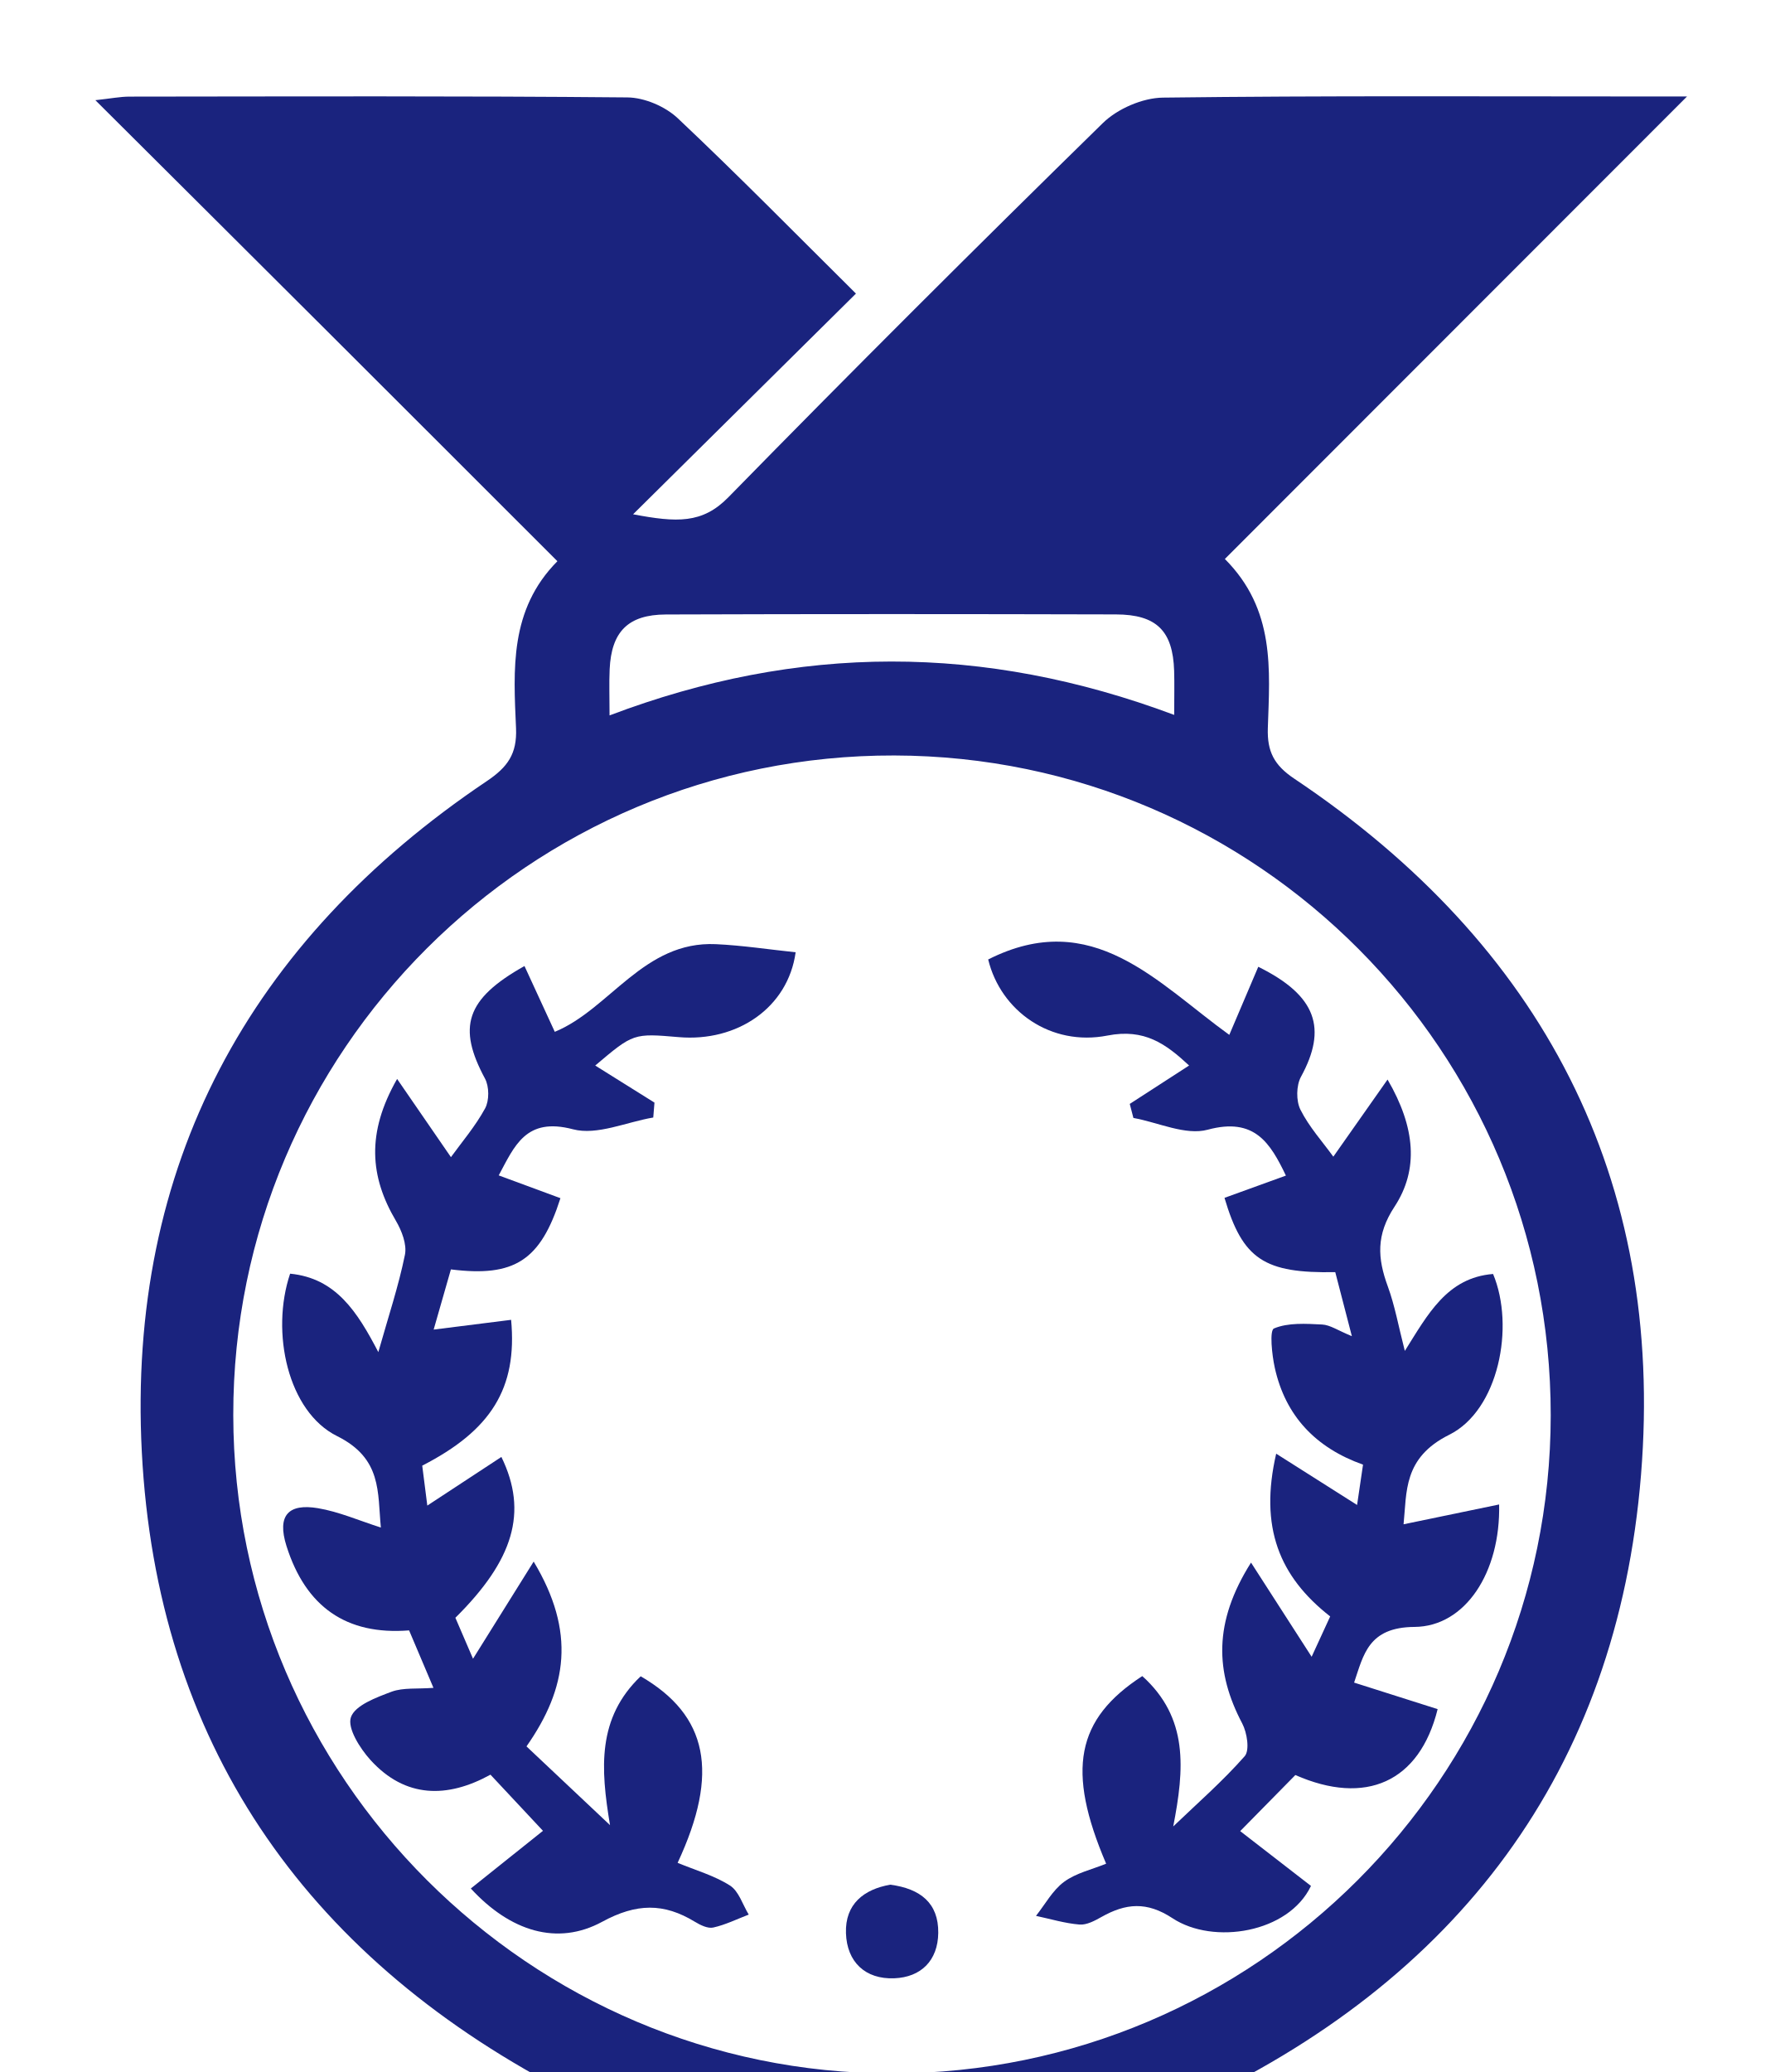
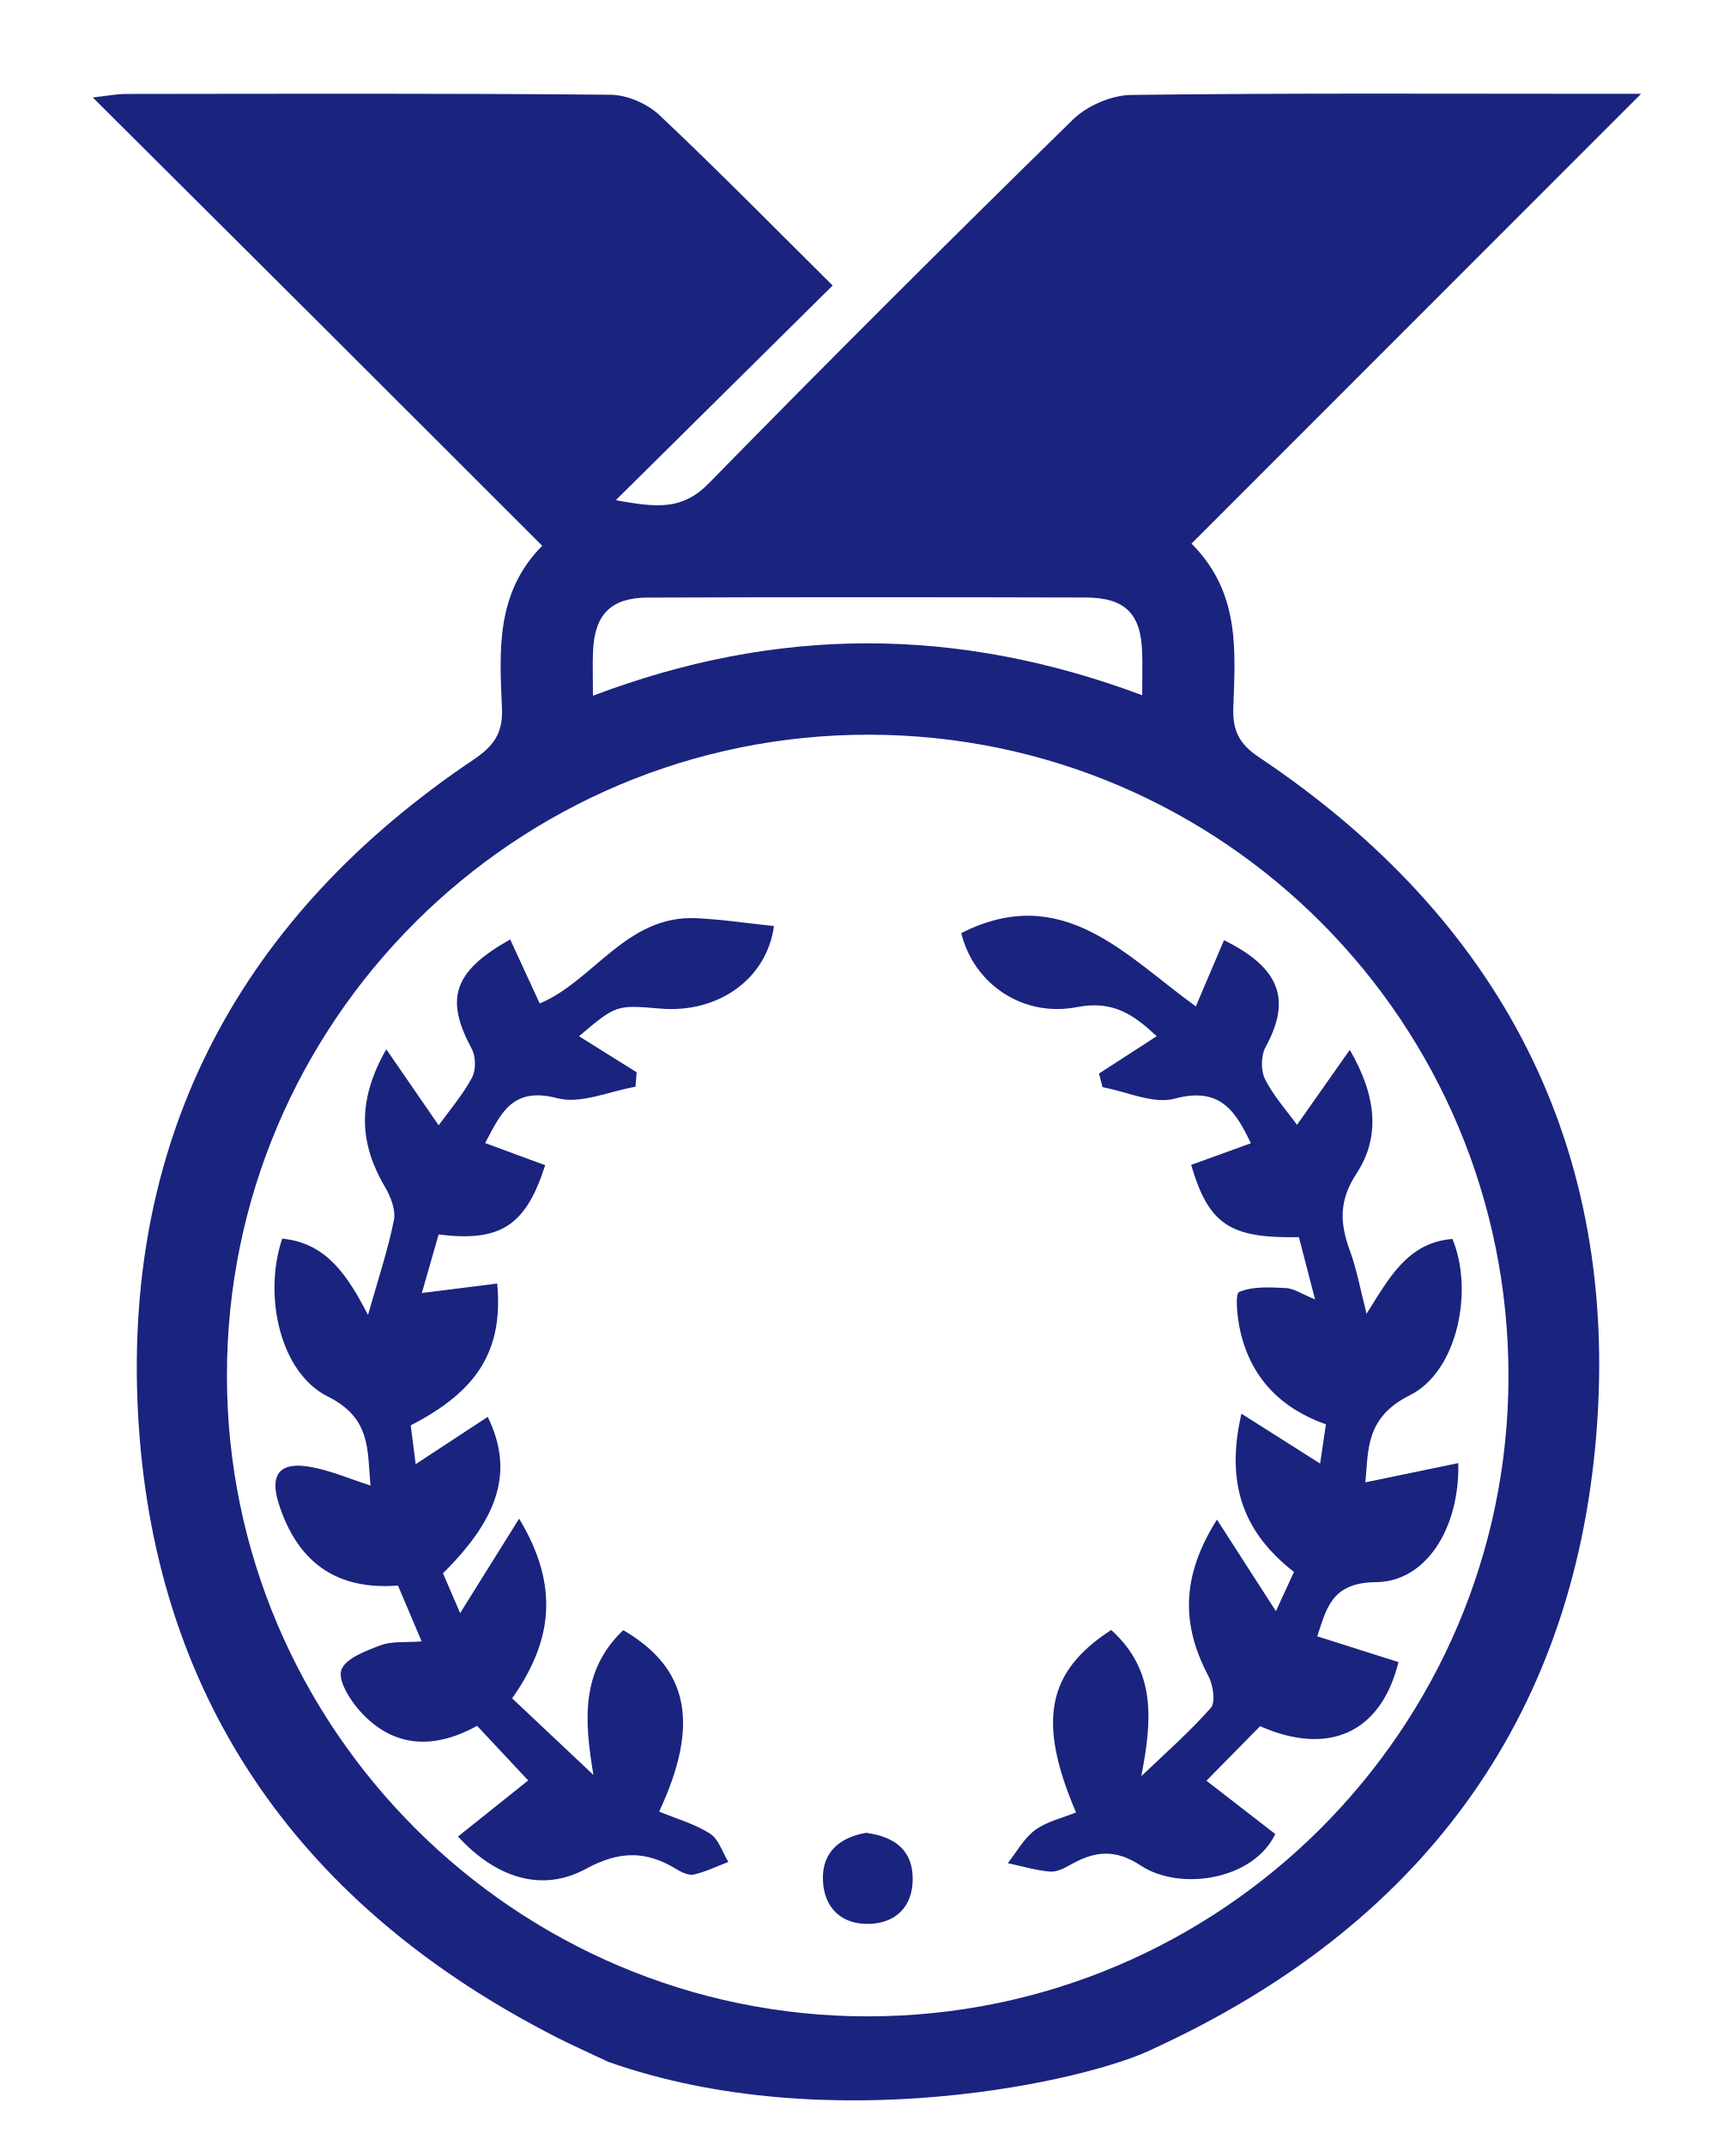
- <svg xmlns="http://www.w3.org/2000/svg" version="1.1" x="0px" y="0px" width="534" height="620" viewBox="100 25 534 620">
+ <svg xmlns="http://www.w3.org/2000/svg" version="1.1" x="0px" y="0px" width="534" height="660" viewBox="100 25 534 660">
  <path fill="#1A237E" d="M455.04,655.28c81.03-37.3,128.86-100.21,136.06-188.93c7.2-88.7-29.59-158.72-103.78-208.36     c-6.01-4.02-8.13-8.11-7.9-15.13c0.57-17.48,2.28-35.42-12.86-50.6c46.12-46.15,91.58-91.64,138.31-138.39h-11.35     c-48.5,0-97-0.27-145.49,0.34c-6.11,0.08-13.61,3.33-18,7.63c-37.73,36.93-75.12,74.22-112.05,111.95     c-7.81,7.98-15.46,7.57-28.52,5.1c23.48-23.25,44.77-44.33,66.7-66.04c-17.6-17.45-35.12-35.3-53.31-52.45     c-3.75-3.54-9.98-6.21-15.1-6.25c-49.67-0.46-99.34-0.29-149.01-0.24c-2.78,0-5.56,0.57-10.2,1.07     c24.2,24.11,46.93,46.72,69.62,69.36c22.67,22.61,45.3,45.26,68.65,68.59c-14.4,14.53-13.14,32.43-12.38,49.97     c0.33,7.66-2.48,11.62-8.77,15.85c-71.21,47.87-107.63,115.23-103.22,200.71c4.46,86.45,48.26,150.01,125.03,190.45     c5.62,2.96,5.62,2.96,19.73,9.53C355.04,683.38,435.34,665.21,455.04,655.28z M282.45,225.26c0.52-11.2,5.47-16.35,16.83-16.39     c44.89-0.16,89.79-0.14,134.68-0.02c12.21,0.03,17.04,4.97,17.42,16.86c0.12,3.86,0.02,7.72,0.02,13.21     c-57.06-21.35-112.41-21.29-168.98,0.15C282.42,233.54,282.26,229.39,282.45,225.26z M367,645.42     c-108.4,0.05-197.07-88.53-197.19-196.97c-0.12-109.05,88.7-197.66,197.84-197.39c108.68,0.27,196.49,88.54,196.43,197.45     C564.02,557.05,475.62,645.37,367,645.42z" />
  <path fill="#1A237E" d="M520.04,481.11c9.31-1.93,18.69-3.88,28.6-5.93c0.45,20.32-10.13,36.54-25.33,36.64c-13.86,0.09-15.25,8.4-18.07,16.66     c8.68,2.76,16.9,5.37,25,7.94c-5.44,21.92-21.6,28.95-42.58,19.72c-5.49,5.58-11.16,11.35-16.51,16.78     c7.35,5.69,14.45,11.19,21.18,16.4c-6.67,14.06-29.19,17.74-41.43,9.67c-7.76-5.11-14.03-4.45-21.25-0.39     c-2.01,1.13-4.44,2.45-6.57,2.28c-4.39-0.36-8.7-1.67-13.04-2.6c2.75-3.47,4.97-7.66,8.41-10.19c3.58-2.64,8.33-3.68,12.58-5.42     c-11.96-27.99-9-43.27,10.82-56.14c13.88,12.51,12.61,27.78,9.26,44.99c7.22-6.92,14.8-13.53,21.38-21.01     c1.55-1.77,0.72-7.04-0.73-9.8c-8.11-15.39-8.67-30.24,2.63-48.14c6.66,10.35,12.14,18.87,18.14,28.18     c1.82-3.95,3.66-7.96,5.55-12.07c-15.27-11.94-21.23-26.71-16.16-48.7c8.9,5.64,16.08,10.2,24.21,15.35     c0.51-3.43,1.09-7.4,1.78-12.07c-14.15-5.02-23.21-14.56-26.4-28.95c-0.88-3.96-1.62-11.23-0.25-11.8c4.24-1.78,9.54-1.42,14.4-1.18     c2.41,0.12,4.75,1.79,8.91,3.49c-1.98-7.65-3.5-13.5-4.97-19.16c-21.25,0.4-27.72-3.84-33.15-22.23c5.94-2.15,11.99-4.34,18.38-6.66     c-4.69-9.77-9.37-17.52-23.41-13.73c-6.61,1.79-14.77-2.17-22.23-3.52c-0.36-1.4-0.73-2.8-1.09-4.2c5.79-3.75,11.59-7.5,17.76-11.49     c-6.94-6.45-13.32-11.14-24.45-8.96c-16.89,3.3-31.91-7.28-35.68-22.77c31.27-15.81,50.66,7.07,72.16,22.56     c2.96-6.96,5.79-13.61,8.67-20.37c17.53,8.65,20.65,18.5,12.78,32.91c-1.43,2.62-1.49,7.2-0.16,9.85c2.58,5.15,6.6,9.58,9.84,14.06     c5.13-7.29,10.22-14.53,16.23-23.08c8.37,14.35,9.35,26.99,2.08,38.05c-5.56,8.46-5.09,15.42-2.01,23.84     c2.12,5.78,3.2,11.95,5.1,19.31c6.83-10.84,12.59-21.92,26.41-23.02c6.59,15.76,1.63,40.77-13.1,48.1     C519.85,461.21,521.04,471.5,520.04,481.11z" />
  <path fill="#1A237E" d="M229.72,530.05c-2.5-5.89-4.74-11.18-7.29-17.19c-18.82,1.48-30.93-7.08-36.68-25.2c-2.98-9.39,0.74-12.81,9.39-11.37     c6.31,1.06,12.35,3.73,18.84,5.79c-1.03-10.56,0.4-20.66-13.12-27.37c-14.68-7.29-19.95-31.01-14.04-48.59     c13.71,1.33,20.12,11.42,26.4,23.47c3.02-10.67,6.06-19.77,7.96-29.11c0.64-3.12-0.96-7.23-2.71-10.2     c-7.74-13.14-8.9-26.2,0.37-42.43c6.01,8.72,11.04,16.04,16.11,23.4c3.16-4.38,7.27-9.17,10.22-14.58c1.28-2.34,1.25-6.56-0.03-8.93     c-8.23-15.29-5.9-23.74,11.82-33.68c3.08,6.67,6.08,13.19,9.07,19.69c16.47-6.77,26.61-27.22,48.2-26.23     c7.97,0.37,15.9,1.59,23.88,2.43c-2.3,16.6-17.51,26.88-34.95,25.39c-13.6-1.17-13.6-1.17-25.03,8.5     c5.95,3.72,11.84,7.41,17.73,11.09c-0.12,1.49-0.24,2.98-0.36,4.46c-8.06,1.36-16.83,5.42-24.03,3.52     c-14.11-3.72-17.48,5-22.22,13.8c6.48,2.4,12.52,4.62,18.47,6.82c-5.95,18.63-13.74,23.7-32.78,21.31     c-1.68,5.87-3.42,11.94-5.16,18.01c8.58-1.08,15.86-2,23.18-2.92c1.91,20.53-6.04,33.09-26.6,43.63c0.48,3.79,1.01,7.91,1.52,11.95     c7.67-5.03,14.81-9.72,22.17-14.55c8.07,16.54,3.59,30.93-13.77,48.12c1.72,3.99,3.51,8.17,5.28,12.26     c5.83-9.34,11.28-18.06,18.15-29.07c12.64,21.04,10.09,37.85-2.15,55.3c8.5,8.01,16.75,15.78,25,23.56     c-2.86-17.05-3.85-32.07,9.17-44.54c20.13,11.69,23.66,28.82,11.06,55.82c5.29,2.2,10.93,3.78,15.66,6.79     c2.65,1.68,3.8,5.72,5.62,8.7c-3.52,1.35-6.97,3.06-10.61,3.87c-1.64,0.37-3.87-0.73-5.5-1.72c-9.31-5.67-17.49-5.58-27.75,0     c-13.43,7.3-27.54,2.85-39.31-9.96c7.18-5.74,14.25-11.39,21.59-17.26c-4.58-4.89-9.88-10.56-15.71-16.8     c-12.87,7.09-25.46,7.11-35.9-4.38c-3.15-3.47-6.99-9.54-5.86-12.81c1.24-3.59,7.63-5.92,12.21-7.65     C220.73,529.93,224.88,530.43,229.72,530.05z" />
  <path fill="#1A237E" d="M366.43,588.95c9.02,1.19,14.46,5.5,14.36,14.42c-0.1,8.27-5.14,13.27-13.15,13.59c-8.69,0.35-14.19-4.89-14.47-13.5     C352.87,594.71,358.58,590.31,366.43,588.95z" />
</svg>
